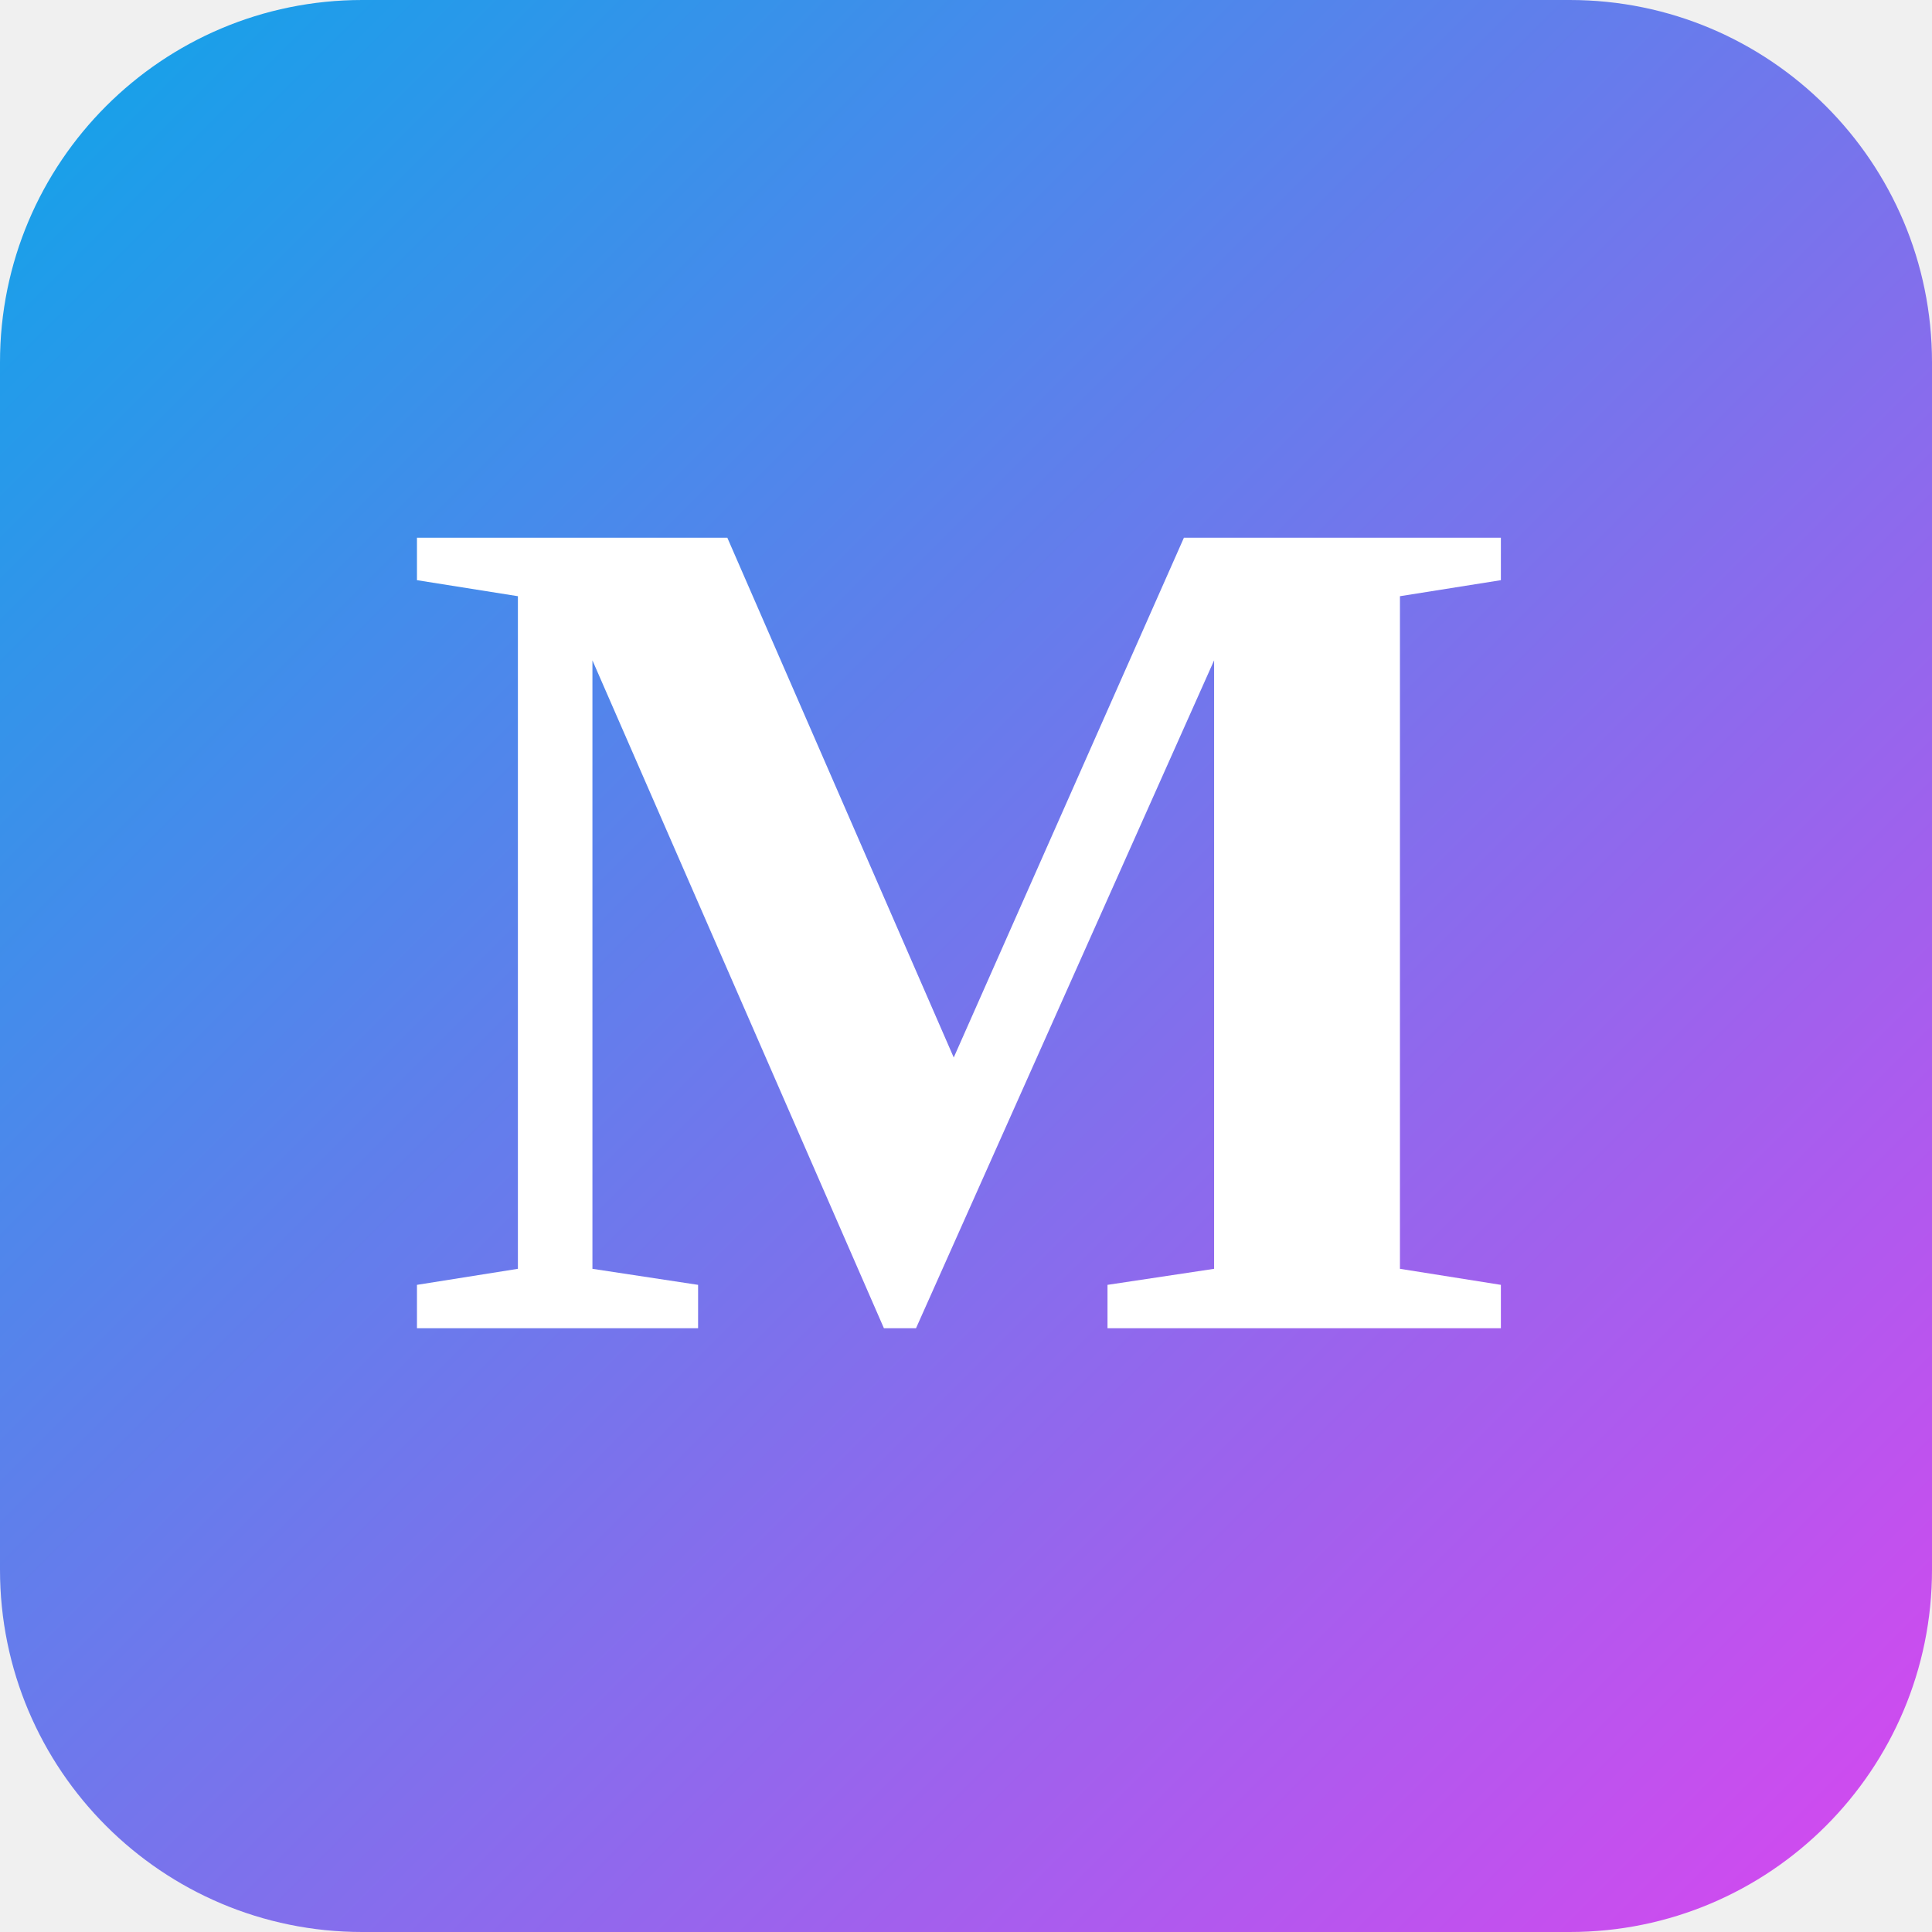
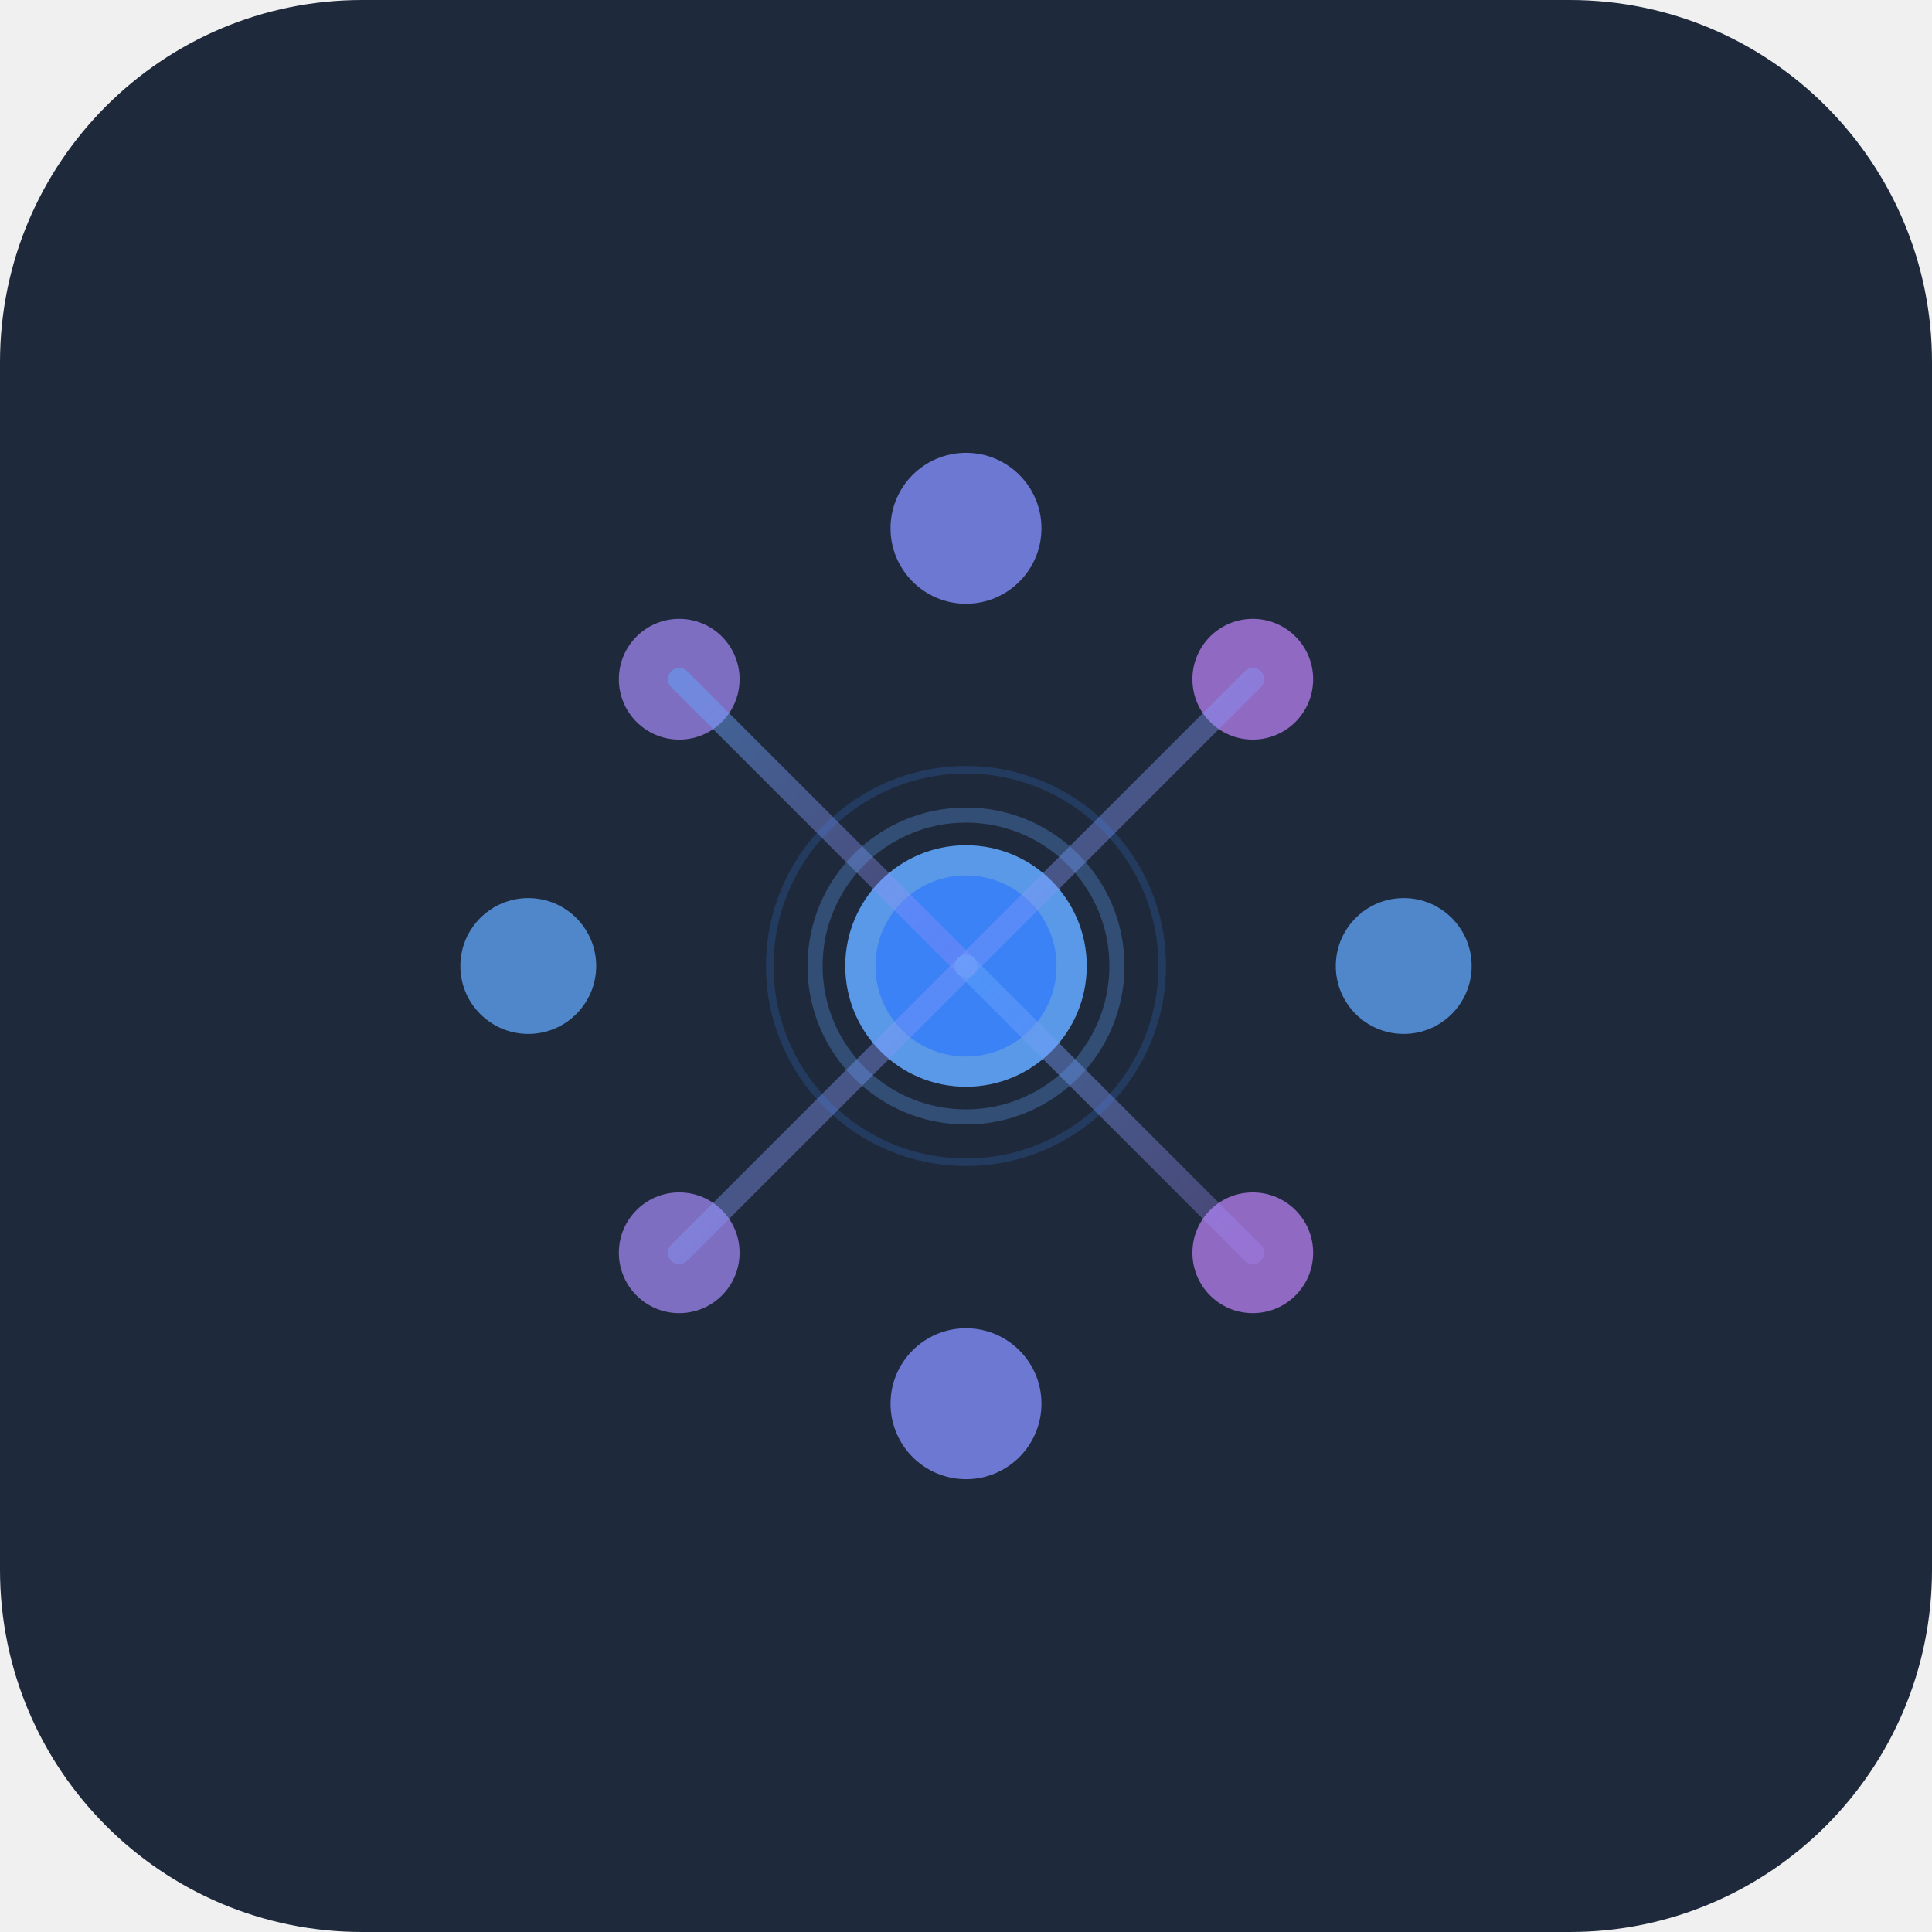
- <svg xmlns="http://www.w3.org/2000/svg" width="32" height="32" viewBox="0 0 32 32">
+ <svg xmlns="http://www.w3.org/2000/svg" width="128" height="128" viewBox="0 0 128 128" fill="none">
+   <rect width="128" height="128" rx="24" fill="#1e293b" />
+   <circle cx="64" cy="64" r="8" fill="#60a5fa" opacity="0.9" />
+   <circle cx="64" cy="64" r="6" fill="#3b82f6" />
+   <circle cx="64" cy="35" r="5" fill="#818cf8" opacity="0.8" />
+   <circle cx="45" cy="45" r="4" fill="#a78bfa" opacity="0.7" />
+   <circle cx="83" cy="45" r="4" fill="#c084fc" opacity="0.7" />
+   <circle cx="64" cy="93" r="5" fill="#818cf8" opacity="0.8" />
+   <circle cx="45" cy="83" r="4" fill="#a78bfa" opacity="0.7" />
+   <circle cx="83" cy="83" r="4" fill="#c084fc" opacity="0.7" />
+   <circle cx="35" cy="64" r="4.5" fill="#60a5fa" opacity="0.75" />
+   <circle cx="93" cy="64" r="4.5" fill="#60a5fa" opacity="0.75" />
  <defs>
-     <linearGradient id="gradient" x1="0%" y1="0%" x2="100%" y2="100%">
-       <stop offset="0%" style="stop-color:#0ea5e9;stop-opacity:1" />
-       <stop offset="100%" style="stop-color:#d946ef;stop-opacity:1" />
+     <linearGradient id="grad1" x1="0%" y1="0%" x2="100%" y2="0%">
+       <stop offset="0%" style="stop-color:#3b82f6;stop-opacity:0.6" />
+       <stop offset="100%" style="stop-color:#818cf8;stop-opacity:0.3" />
+     </linearGradient>
+     <linearGradient id="grad2" x1="0%" y1="0%" x2="100%" y2="100%">
+       <stop offset="0%" style="stop-color:#60a5fa;stop-opacity:0.5" />
+       <stop offset="100%" style="stop-color:#a78bfa;stop-opacity:0.3" />
    </linearGradient>
  </defs>
-   <rect width="32" height="32" rx="6" fill="url(#gradient)" />
-   <text x="50%" y="50%" text-anchor="middle" dy=".3em" font-size="20" font-weight="bold" fill="white">M</text>
+   <line x1="64" y1="64" x2="64" y2="35" stroke="url(#grad1)" stroke-width="2" stroke-linecap="round" />
+   <line x1="64" y1="64" x2="45" y2="45" stroke="url(#grad2)" stroke-width="1.5" stroke-linecap="round" />
+   <line x1="64" y1="64" x2="83" y2="45" stroke="url(#grad2)" stroke-width="1.5" stroke-linecap="round" />
+   <line x1="64" y1="64" x2="64" y2="93" stroke="url(#grad1)" stroke-width="2" stroke-linecap="round" />
+   <line x1="64" y1="64" x2="45" y2="83" stroke="url(#grad2)" stroke-width="1.5" stroke-linecap="round" />
+   <line x1="64" y1="64" x2="83" y2="83" stroke="url(#grad2)" stroke-width="1.5" stroke-linecap="round" />
+   <line x1="64" y1="64" x2="35" y2="64" stroke="url(#grad1)" stroke-width="2" stroke-linecap="round" />
+   <line x1="64" y1="64" x2="93" y2="64" stroke="url(#grad1)" stroke-width="2" stroke-linecap="round" />
+   <circle cx="64" cy="64" r="10" fill="none" stroke="#60a5fa" stroke-width="1" opacity="0.3" />
+   <circle cx="64" cy="64" r="13" fill="none" stroke="#3b82f6" stroke-width="0.5" opacity="0.2" />
</svg>
